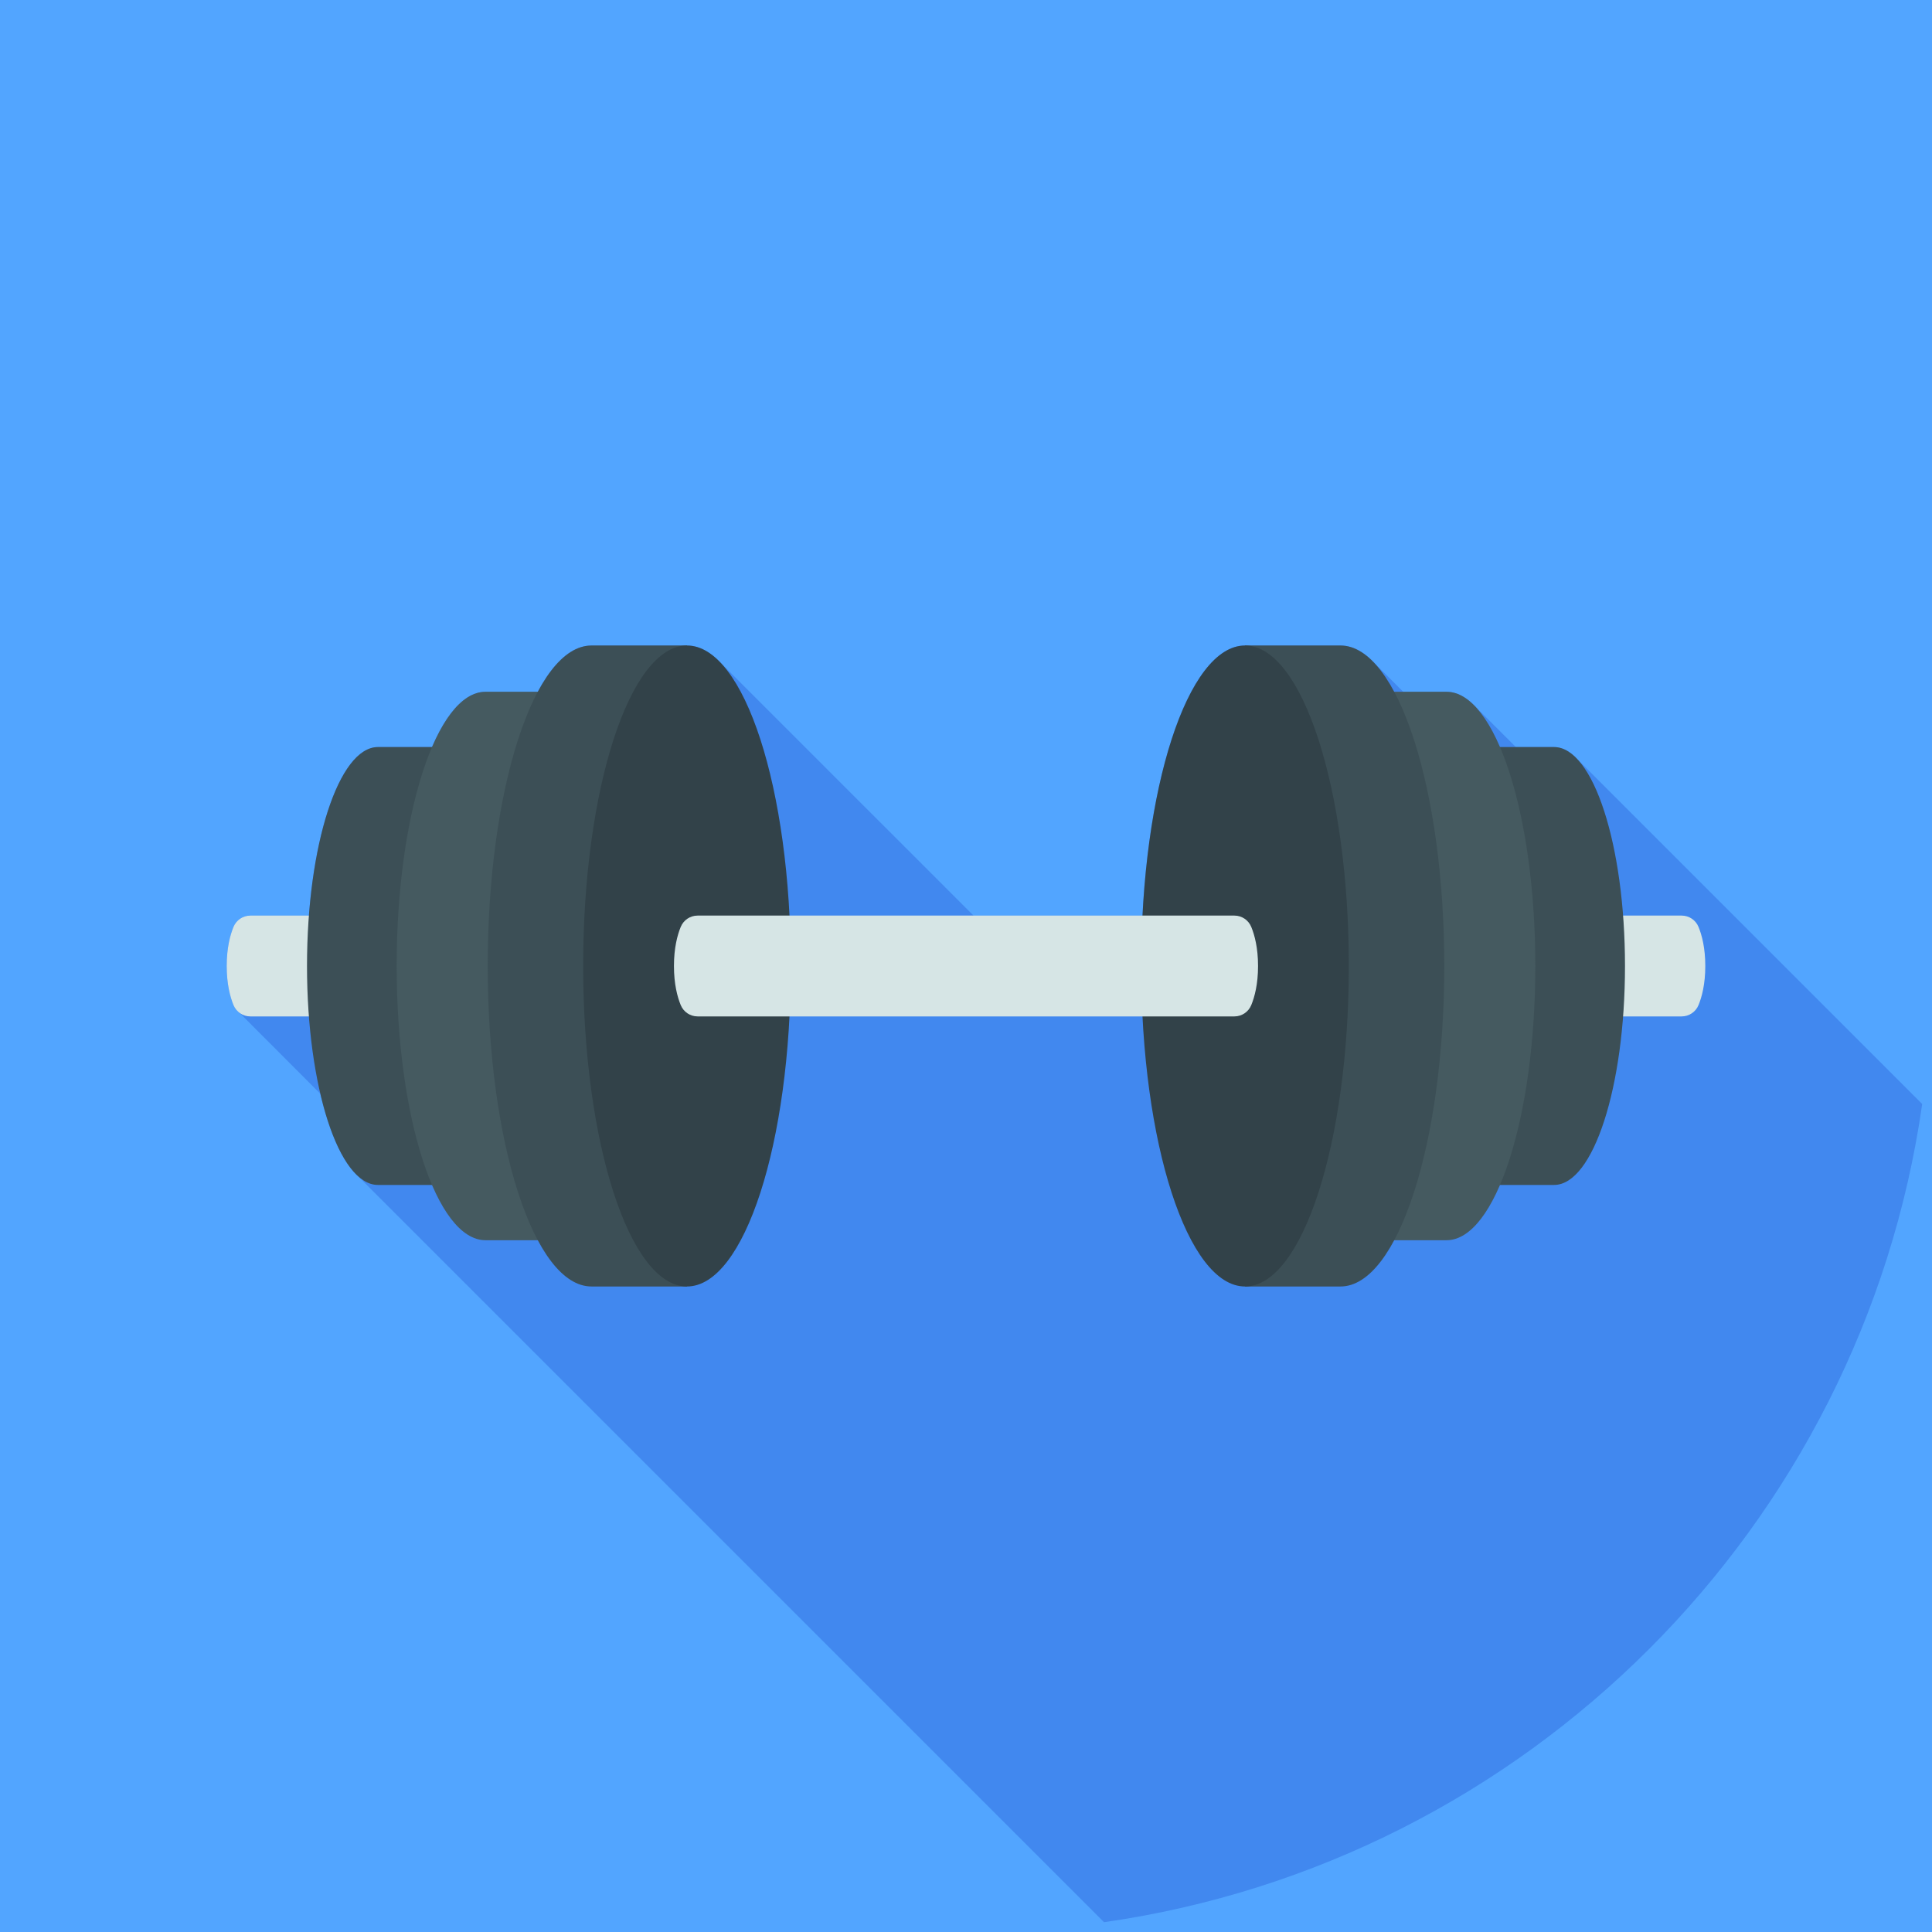
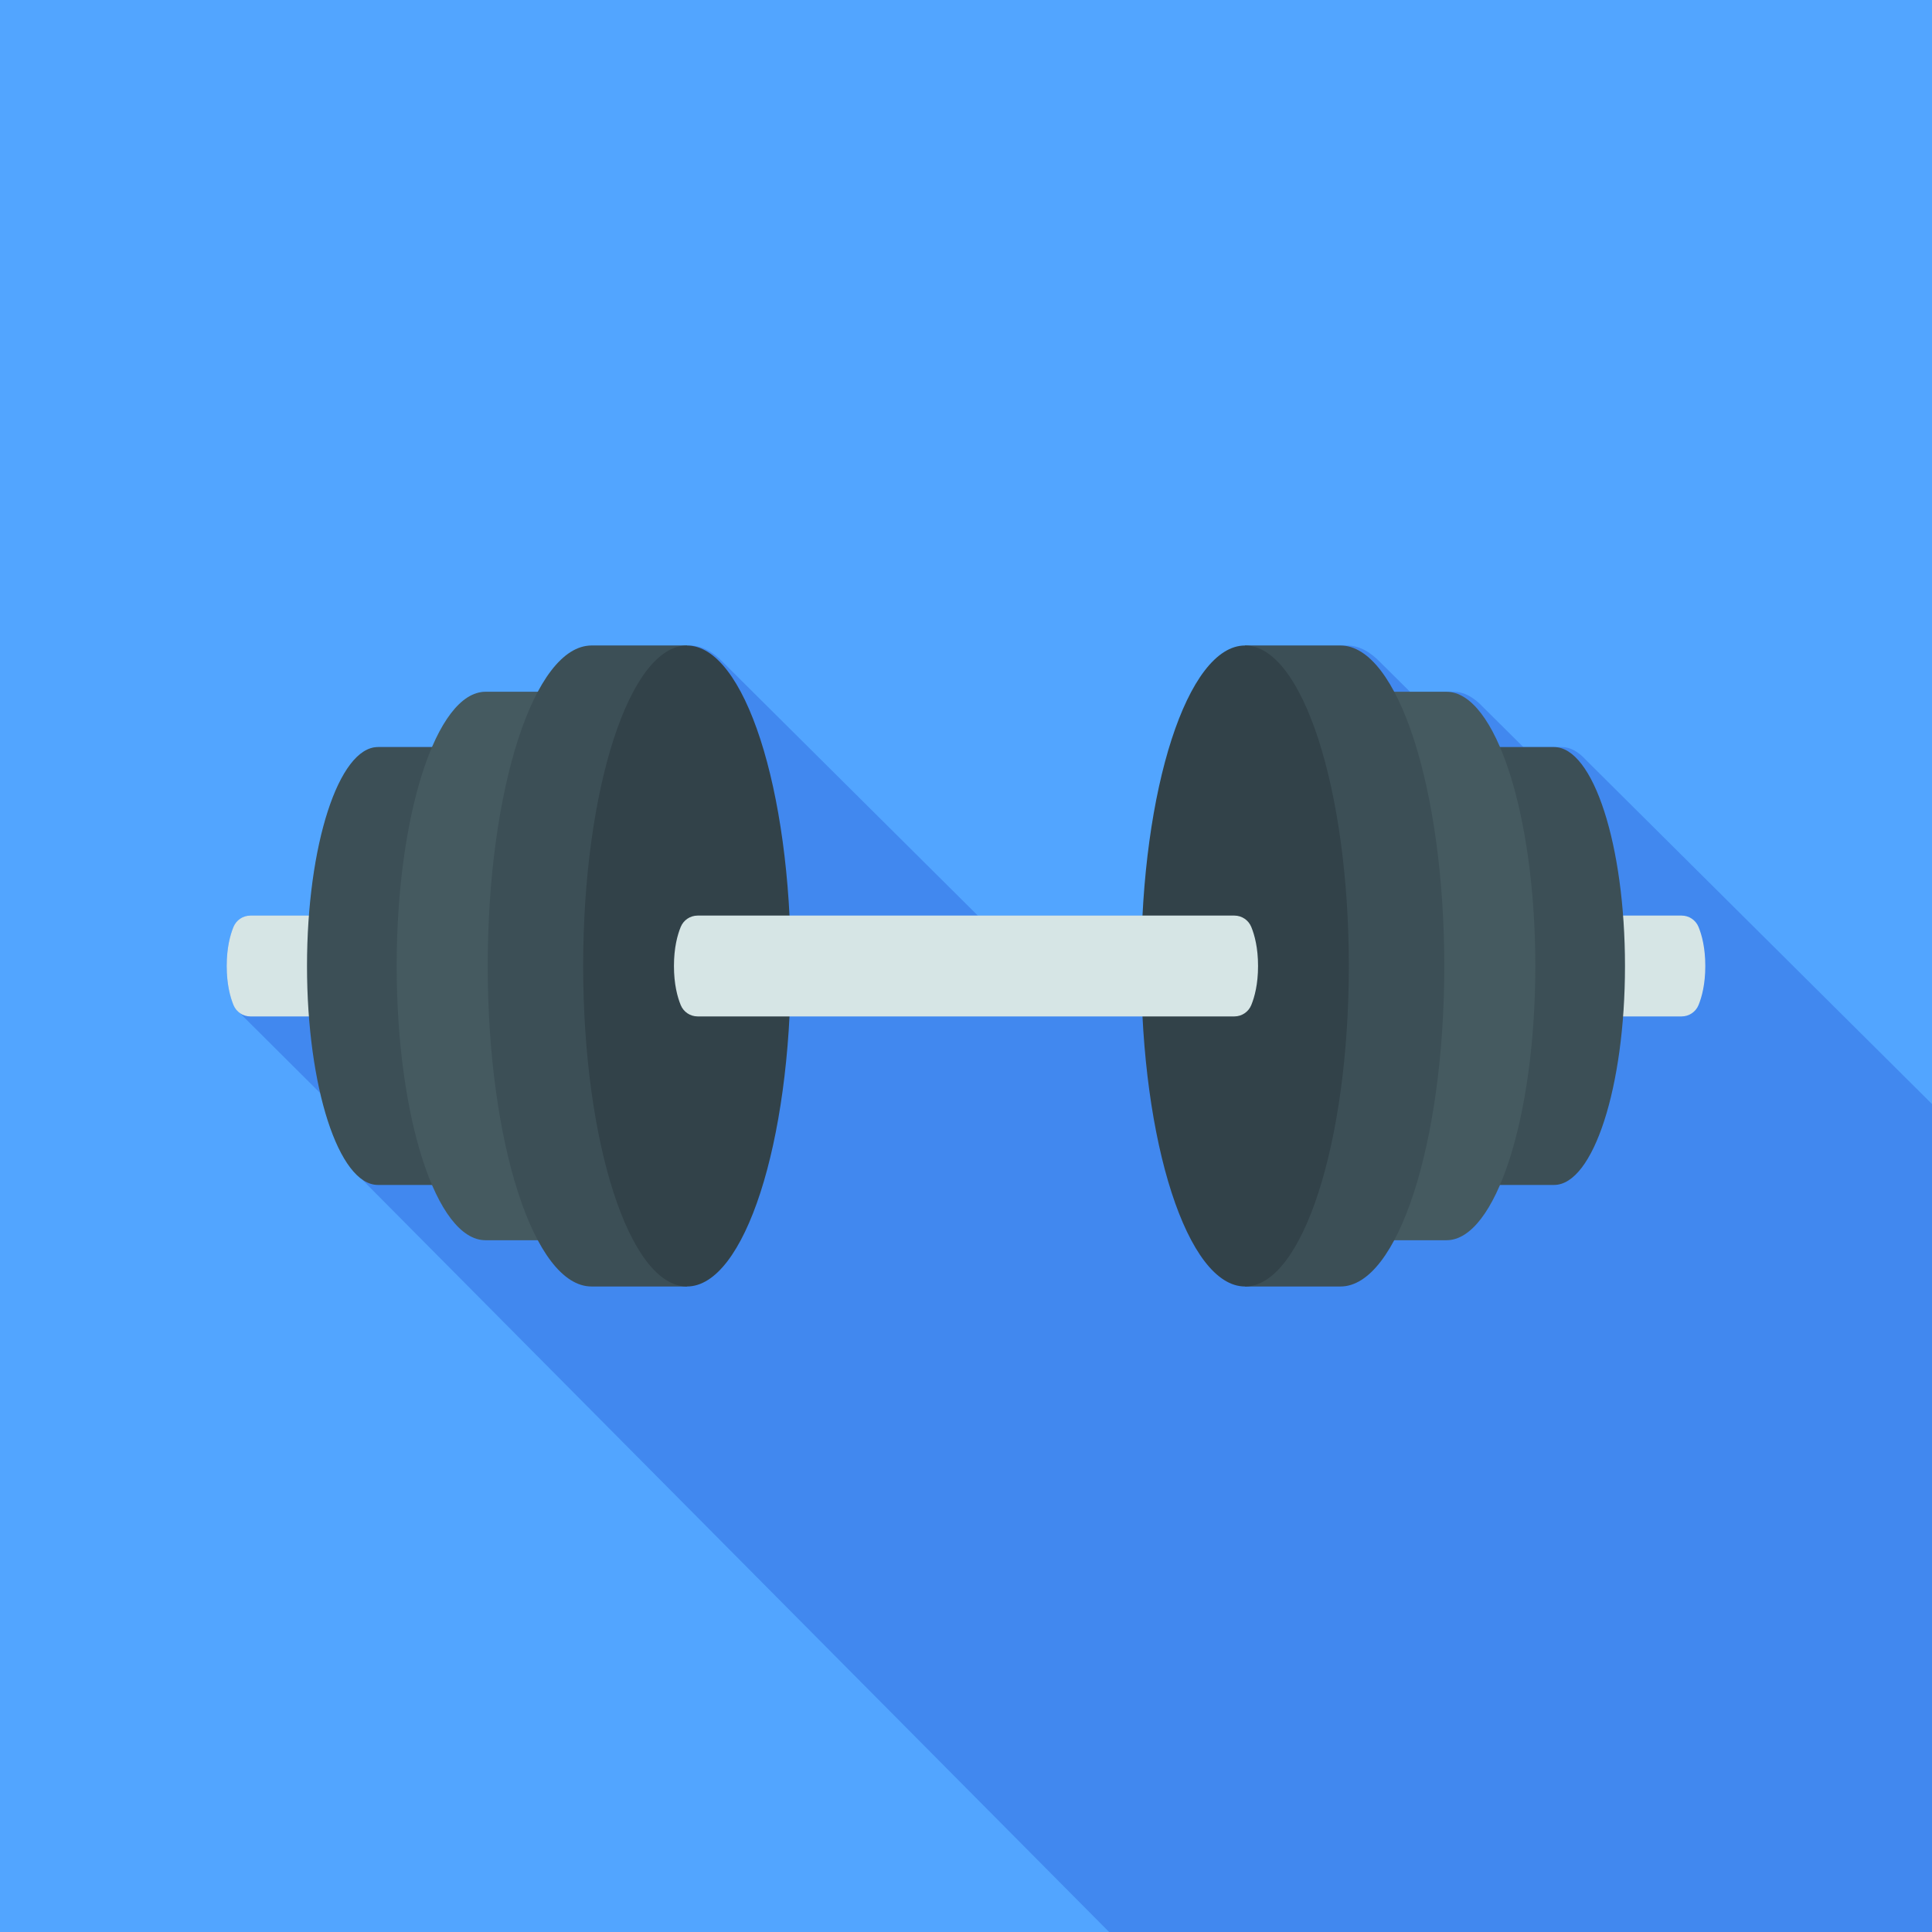
<svg xmlns="http://www.w3.org/2000/svg" version="1.1" x="0px" y="0px" viewBox="0 0 2200 2200" xml:space="preserve" id="svg12" style="enable-background:new 0 0 2200 2200;">
  <defs id="defs12" />
-   <rect style="fill:#52a5ff" x="0" y="0" width="2200" height="2200" id="background" />
+   <rect style="fill:#52a5ff;opacity:1" x="0" y="0" width="2200" height="2200" id="background" />
  <g id="Objects" transform="matrix(1.324114,0,0,1.324114,-356.5257,-356.5257)">
    <g id="g12">
-       <path style="fill:#4188ef" d="m 1922.321,1218.707 c -52.052,363.806 -339.808,651.563 -703.614,703.614 L 577.104,1280.718 c -13.194,-11.924 -24.531,-37.224 -32.367,-70.84 l -69.473,-69.591 c -2.274,-1.676 -4.11,-3.96 -5.231,-6.693 -2.872,-7.035 -5.807,-18.041 -5.807,-33.594 0,-15.564 2.936,-26.56 5.807,-33.584 2.413,-5.903 8.145,-9.768 14.518,-9.768 h 50.354 c 6.341,-83.084 30.509,-144.935 59.364,-144.935 h 46.511 c 12.789,-29.837 28.727,-47.547 45.999,-47.547 h 44.953 c 13.483,-25.247 29.303,-39.786 46.234,-39.786 h 82.091 c 10.195,0 19.994,5.295 29.122,15.02 l 217.28,217.248 h 145.32 c 6.736,-131.624 43.64,-232.268 88.165,-232.268 h 82.091 c 10.205,0 20.005,5.295 29.143,15.031 l 24.819,24.755 h 37.224 c 8.817,0 17.283,4.622 25.161,13.109 l 34.502,34.438 h 32.847 c 7.195,0 14.091,3.843 20.496,10.899 z" id="path2" />
+       <path style="fill:#4188ef;stroke-width:1.003;opacity:1" d="m 1930.744,1218.707 V 1930.744 H 1223.065 L 577.756,1280.718 c -13.27,-11.924 -24.673,-37.224 -32.554,-70.84 l -69.874,-69.591 c -2.287,-1.676 -4.134,-3.96 -5.261,-6.693 -2.889,-7.035 -5.841,-18.041 -5.841,-33.594 0,-15.564 2.953,-26.56 5.841,-33.584 2.427,-5.903 8.192,-9.768 14.602,-9.768 h 50.645 c 6.378,-83.084 30.685,-144.935 59.707,-144.935 h 46.78 c 12.863,-29.837 28.893,-47.547 46.265,-47.547 h 45.213 c 13.561,-25.247 29.472,-39.786 46.501,-39.786 h 82.565 c 10.254,0 20.11,5.295 29.29,15.02 l 218.535,217.248 h 146.16 c 6.775,-131.624 43.892,-232.268 88.674,-232.268 h 82.565 c 10.264,0 20.12,5.295 29.311,15.031 l 24.962,24.755 h 37.439 c 8.868,0 17.383,4.622 25.306,13.109 l 34.701,34.438 h 33.037 c 7.237,0 14.172,3.843 20.614,10.899 z" id="path2" />
      <g id="g11">
        <path style="fill:#d6e5e5" d="m 545.446,1143.356 h -60.891 c -6.375,0 -12.107,-3.865 -14.518,-9.765 -2.873,-7.032 -5.816,-18.034 -5.816,-33.594 0,-15.559 2.943,-26.562 5.816,-33.586 2.412,-5.899 8.143,-9.765 14.518,-9.765 h 59.653 z" id="path3" />
        <path style="fill:#d6e5e5" d="m 1654.554,1143.356 h 60.891 c 6.375,0 12.106,-3.865 14.518,-9.765 2.873,-7.032 5.816,-18.034 5.816,-33.594 0,-15.559 -2.943,-26.562 -5.816,-33.586 -2.412,-5.899 -8.143,-9.765 -14.518,-9.765 h -59.653 z" id="path4" />
        <path style="fill:#3c4f56" d="m 650.342,911.715 h -56.078 c -33.683,0 -60.989,84.298 -60.989,188.285 0,103.987 27.306,188.285 60.989,188.285 h 56.078 z" id="path5" />
        <path style="fill:#455a60" d="m 757.013,864.172 h -70.238 c -42.189,0 -76.389,105.584 -76.389,235.828 0,130.244 34.201,235.828 76.389,235.828 h 70.238 z" id="path6" />
        <path style="fill:#3c4f56" d="m 860.052,824.381 h -82.089 c -49.307,0 -89.278,123.399 -89.278,275.619 0,152.22 39.971,275.619 89.278,275.619 h 82.089 z" id="path7" />
        <ellipse style="fill:#324249" cx="860.052" cy="1100" rx="89.278" ry="275.619" id="ellipse7" />
        <path style="fill:#3c4f56" d="m 1549.658,911.715 h 56.078 c 33.683,0 60.989,84.298 60.989,188.285 0,103.987 -27.306,188.285 -60.989,188.285 h -56.078 z" id="path8" />
        <path style="fill:#455a60" d="m 1442.987,864.172 h 70.238 c 42.188,0 76.389,105.584 76.389,235.828 0,130.244 -34.201,235.828 -76.389,235.828 h -70.238 z" id="path9" />
        <path style="fill:#3c4f56" d="m 1339.948,824.381 h 82.089 c 49.307,0 89.278,123.399 89.278,275.619 0,152.22 -39.971,275.619 -89.278,275.619 h -82.089 z" id="path10" />
        <ellipse style="fill:#324249" cx="1339.948" cy="1100" rx="89.278" ry="275.619" id="ellipse10" />
        <path style="fill:#d6e5e5" d="m 1351.154,1099.998 c 0,15.56 -2.943,26.562 -5.816,33.594 -2.412,5.899 -8.143,9.765 -14.518,9.765 H 869.179 c -6.375,0 -12.107,-3.865 -14.518,-9.765 -2.873,-7.032 -5.816,-18.034 -5.816,-33.594 0,-15.559 2.943,-26.562 5.816,-33.586 2.411,-5.899 8.143,-9.765 14.518,-9.765 h 461.641 c 6.375,0 12.106,3.865 14.518,9.765 2.873,7.025 5.816,18.027 5.816,33.586 z" id="path11" />
      </g>
    </g>
  </g>
</svg>
